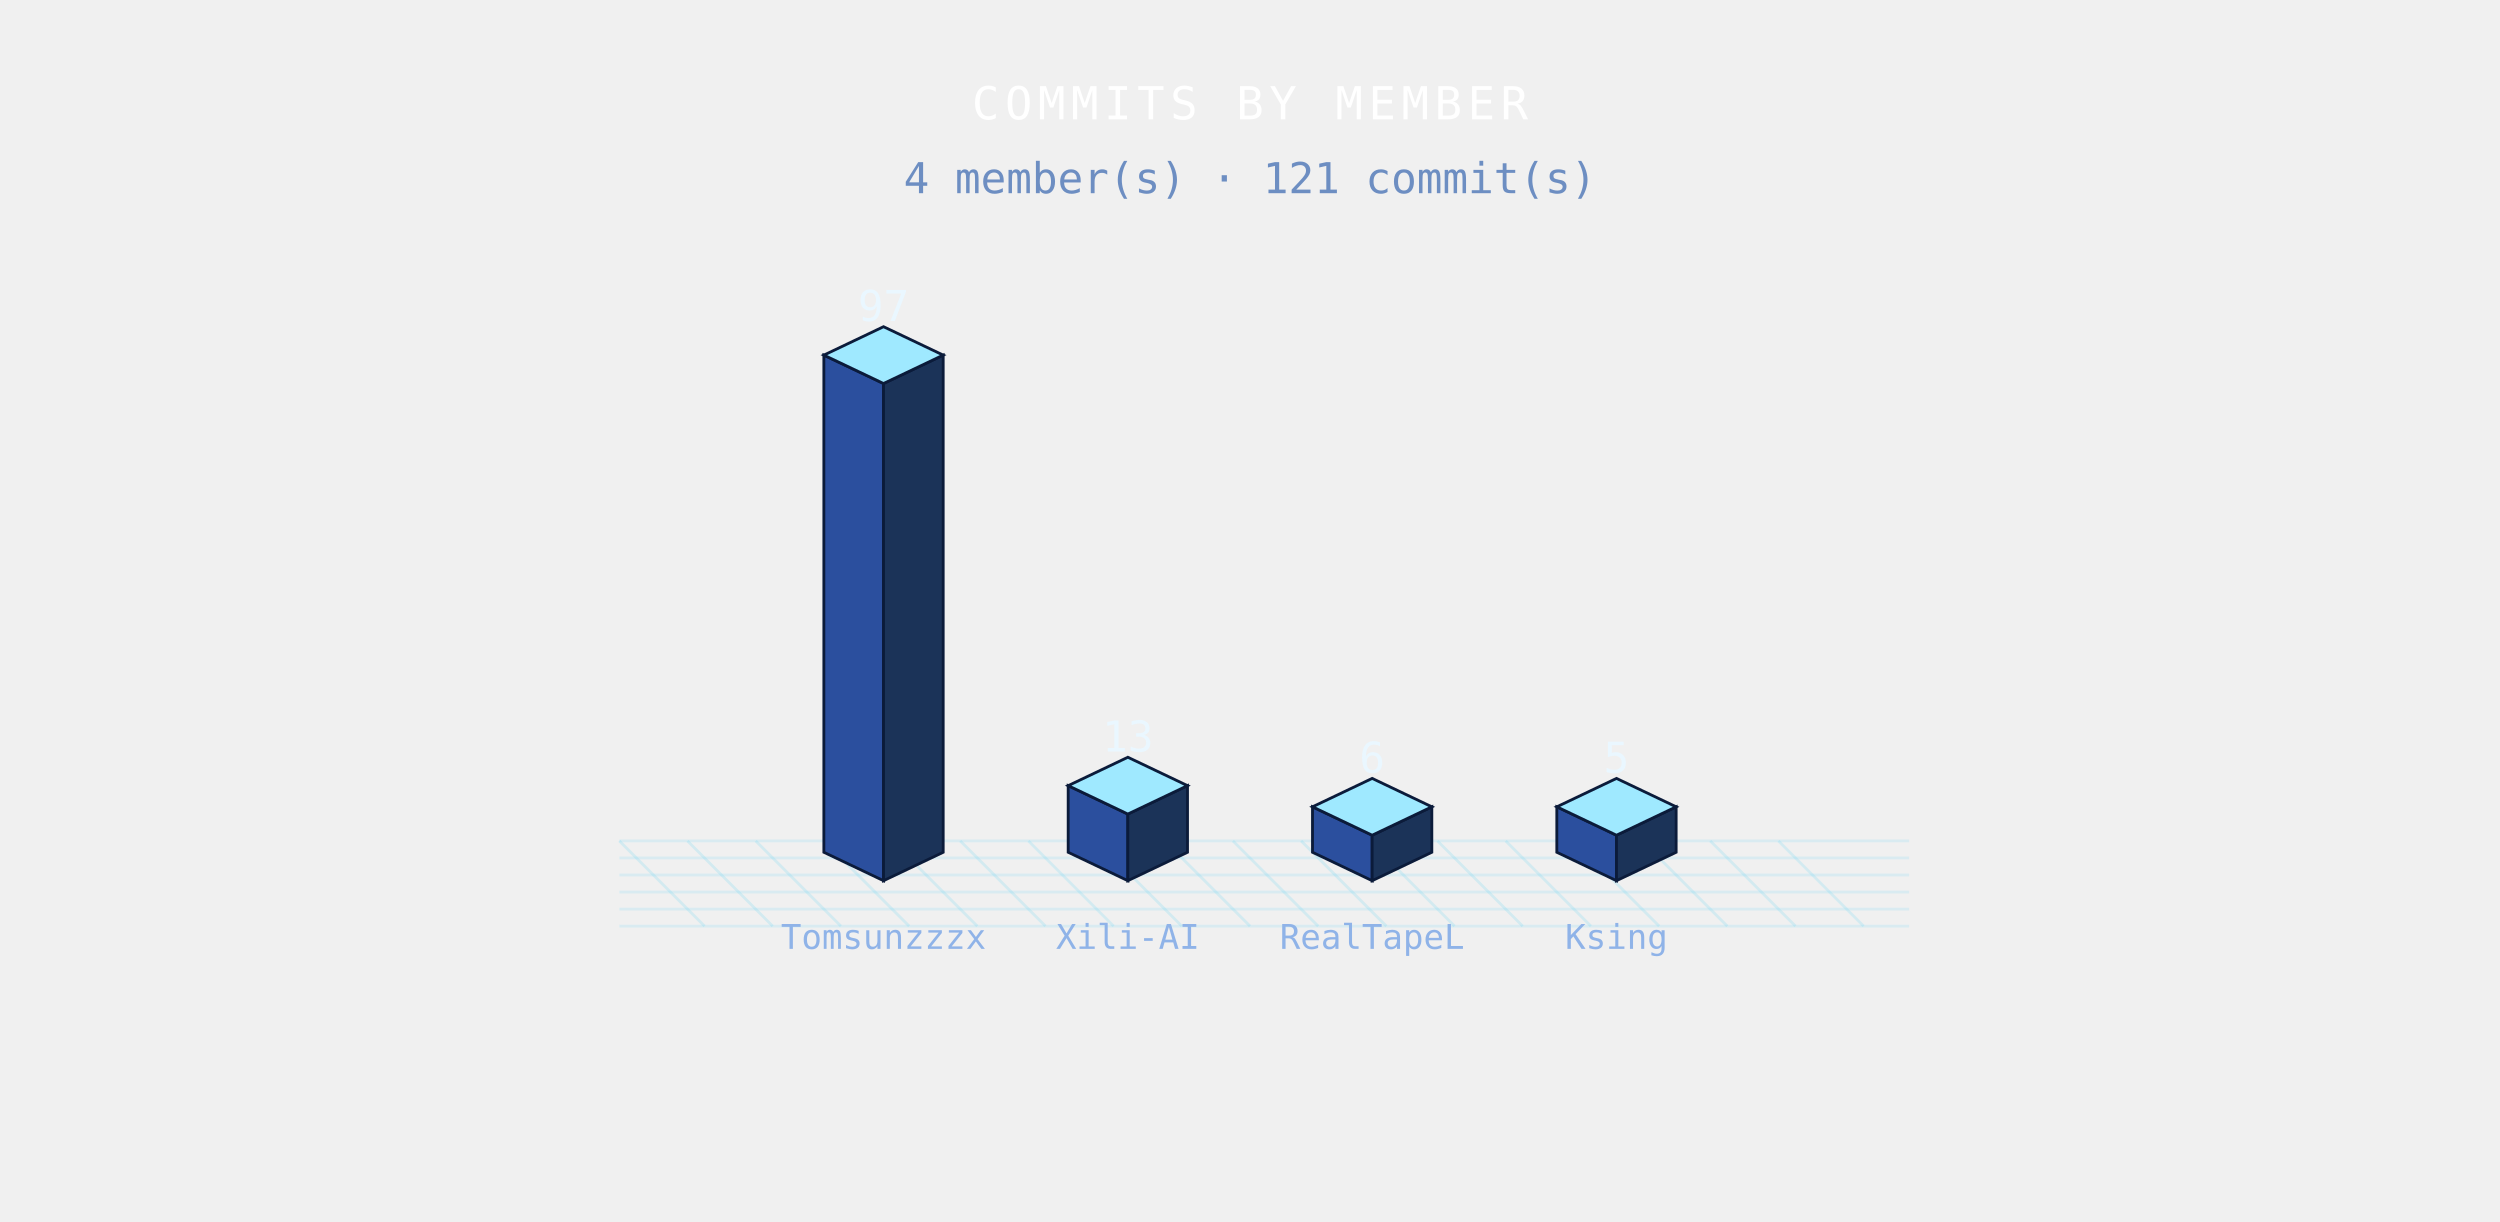
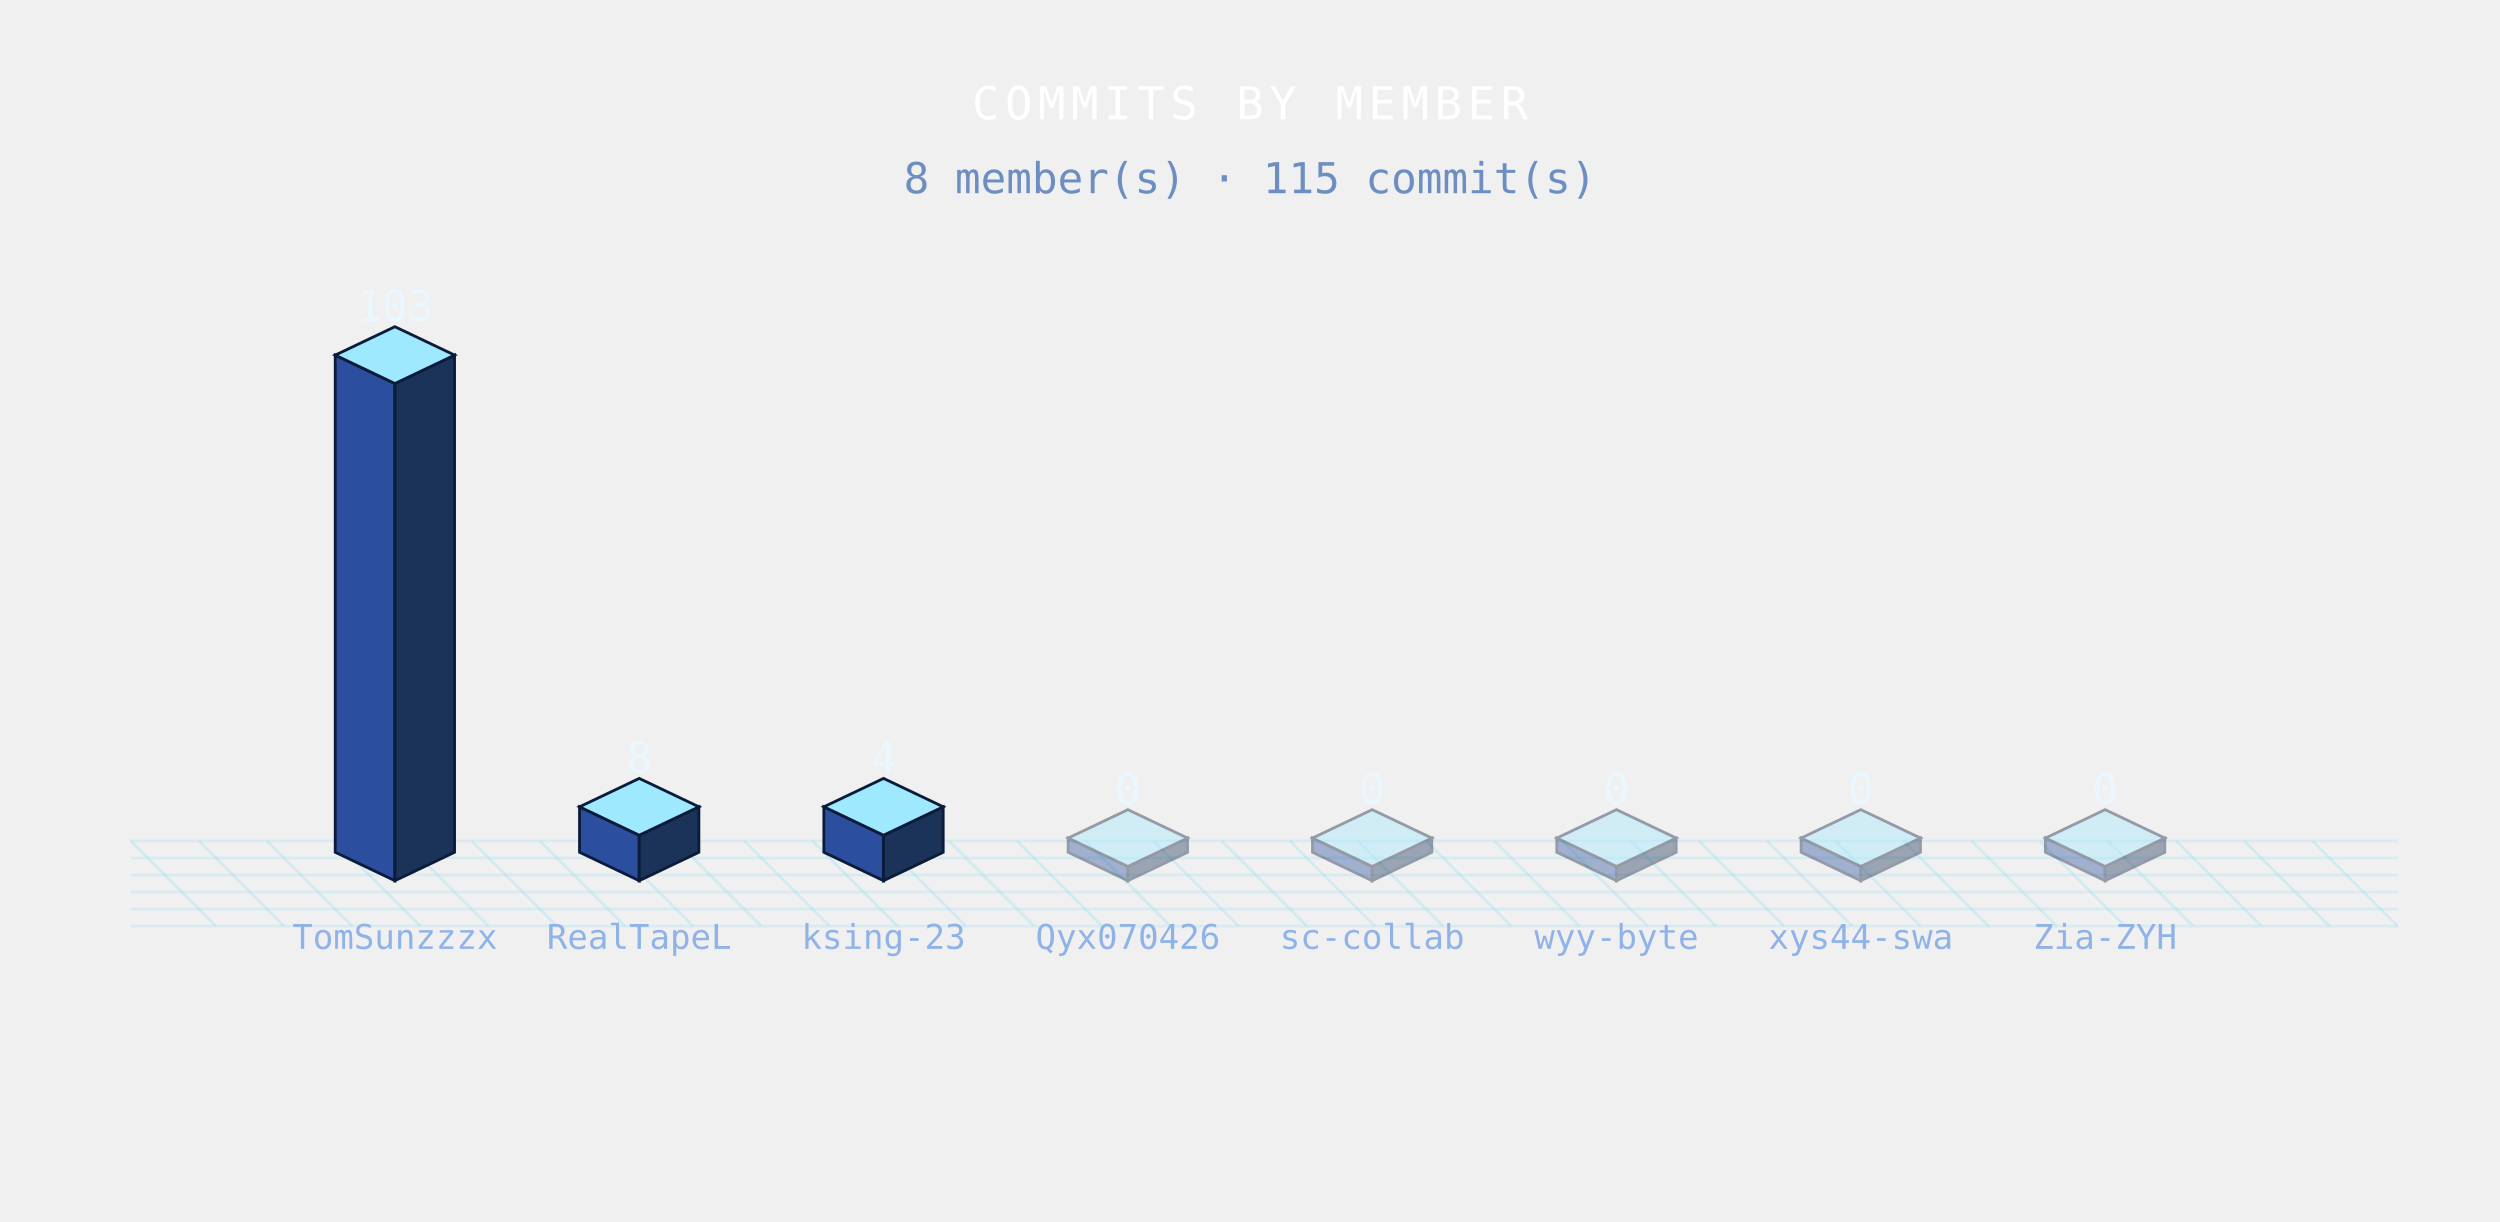
<svg xmlns="http://www.w3.org/2000/svg" width="880" height="430" viewBox="0 0 880 430" role="img">
  <defs>
    <style>

.bar{animation:bg 3.6s ease-in-out infinite;}
@keyframes bg{0%,100%{filter:brightness(.76)}50%{filter:brightness(1.4)}}
.floor{animation:fg 3.6s ease-in-out infinite;}
@keyframes fg{0%,100%{opacity:.5}50%{opacity:1}}

</style>
  </defs>
  <g class="floor">
-     <line x1="218" y1="296" x2="248" y2="326" stroke="rgba(95,211,243,.20)" stroke-width="1" />
-     <line x1="242" y1="296" x2="272" y2="326" stroke="rgba(95,211,243,.20)" stroke-width="1" />
-     <line x1="266" y1="296" x2="296" y2="326" stroke="rgba(95,211,243,.20)" stroke-width="1" />
-     <line x1="290" y1="296" x2="320" y2="326" stroke="rgba(95,211,243,.20)" stroke-width="1" />
-     <line x1="314" y1="296" x2="344" y2="326" stroke="rgba(95,211,243,.20)" stroke-width="1" />
-     <line x1="338" y1="296" x2="368" y2="326" stroke="rgba(95,211,243,.20)" stroke-width="1" />
-     <line x1="362" y1="296" x2="392" y2="326" stroke="rgba(95,211,243,.20)" stroke-width="1" />
-     <line x1="386" y1="296" x2="416" y2="326" stroke="rgba(95,211,243,.20)" stroke-width="1" />
-     <line x1="410" y1="296" x2="440" y2="326" stroke="rgba(95,211,243,.20)" stroke-width="1" />
-     <line x1="434" y1="296" x2="464" y2="326" stroke="rgba(95,211,243,.20)" stroke-width="1" />
-     <line x1="458" y1="296" x2="488" y2="326" stroke="rgba(95,211,243,.20)" stroke-width="1" />
-     <line x1="482" y1="296" x2="512" y2="326" stroke="rgba(95,211,243,.20)" stroke-width="1" />
-     <line x1="506" y1="296" x2="536" y2="326" stroke="rgba(95,211,243,.20)" stroke-width="1" />
-     <line x1="530" y1="296" x2="560" y2="326" stroke="rgba(95,211,243,.20)" stroke-width="1" />
-     <line x1="554" y1="296" x2="584" y2="326" stroke="rgba(95,211,243,.20)" stroke-width="1" />
-     <line x1="578" y1="296" x2="608" y2="326" stroke="rgba(95,211,243,.20)" stroke-width="1" />
-     <line x1="602" y1="296" x2="632" y2="326" stroke="rgba(95,211,243,.20)" stroke-width="1" />
-     <line x1="626" y1="296" x2="656" y2="326" stroke="rgba(95,211,243,.20)" stroke-width="1" />
-     <line x1="218" y1="296" x2="672" y2="296" stroke="rgba(95,211,243,.16)" stroke-width="1" />
-     <line x1="218" y1="302" x2="672" y2="302" stroke="rgba(95,211,243,.16)" stroke-width="1" />
-     <line x1="218" y1="308" x2="672" y2="308" stroke="rgba(95,211,243,.16)" stroke-width="1" />
-     <line x1="218" y1="314" x2="672" y2="314" stroke="rgba(95,211,243,.16)" stroke-width="1" />
-     <line x1="218" y1="320" x2="672" y2="320" stroke="rgba(95,211,243,.16)" stroke-width="1" />
-     <line x1="218" y1="326" x2="672" y2="326" stroke="rgba(95,211,243,.16)" stroke-width="1" />
+     <line x1="46" y1="296" x2="76" y2="326" stroke="rgba(95,211,243,.20)" stroke-width="1" />
+     <line x1="70" y1="296" x2="100" y2="326" stroke="rgba(95,211,243,.20)" stroke-width="1" />
+     <line x1="94" y1="296" x2="124" y2="326" stroke="rgba(95,211,243,.20)" stroke-width="1" />
+     <line x1="118" y1="296" x2="148" y2="326" stroke="rgba(95,211,243,.20)" stroke-width="1" />
+     <line x1="142" y1="296" x2="172" y2="326" stroke="rgba(95,211,243,.20)" stroke-width="1" />
+     <line x1="166" y1="296" x2="196" y2="326" stroke="rgba(95,211,243,.20)" stroke-width="1" />
+     <line x1="190" y1="296" x2="220" y2="326" stroke="rgba(95,211,243,.20)" stroke-width="1" />
+     <line x1="214" y1="296" x2="244" y2="326" stroke="rgba(95,211,243,.20)" stroke-width="1" />
+     <line x1="238" y1="296" x2="268" y2="326" stroke="rgba(95,211,243,.20)" stroke-width="1" />
+     <line x1="262" y1="296" x2="292" y2="326" stroke="rgba(95,211,243,.20)" stroke-width="1" />
+     <line x1="286" y1="296" x2="316" y2="326" stroke="rgba(95,211,243,.20)" stroke-width="1" />
+     <line x1="310" y1="296" x2="340" y2="326" stroke="rgba(95,211,243,.20)" stroke-width="1" />
+     <line x1="334" y1="296" x2="364" y2="326" stroke="rgba(95,211,243,.20)" stroke-width="1" />
+     <line x1="358" y1="296" x2="388" y2="326" stroke="rgba(95,211,243,.20)" stroke-width="1" />
+     <line x1="382" y1="296" x2="412" y2="326" stroke="rgba(95,211,243,.20)" stroke-width="1" />
+     <line x1="406" y1="296" x2="436" y2="326" stroke="rgba(95,211,243,.20)" stroke-width="1" />
+     <line x1="430" y1="296" x2="460" y2="326" stroke="rgba(95,211,243,.20)" stroke-width="1" />
+     <line x1="454" y1="296" x2="484" y2="326" stroke="rgba(95,211,243,.20)" stroke-width="1" />
+     <line x1="478" y1="296" x2="508" y2="326" stroke="rgba(95,211,243,.20)" stroke-width="1" />
+     <line x1="502" y1="296" x2="532" y2="326" stroke="rgba(95,211,243,.20)" stroke-width="1" />
+     <line x1="526" y1="296" x2="556" y2="326" stroke="rgba(95,211,243,.20)" stroke-width="1" />
+     <line x1="550" y1="296" x2="580" y2="326" stroke="rgba(95,211,243,.20)" stroke-width="1" />
+     <line x1="574" y1="296" x2="604" y2="326" stroke="rgba(95,211,243,.20)" stroke-width="1" />
+     <line x1="598" y1="296" x2="628" y2="326" stroke="rgba(95,211,243,.20)" stroke-width="1" />
+     <line x1="622" y1="296" x2="652" y2="326" stroke="rgba(95,211,243,.20)" stroke-width="1" />
+     <line x1="646" y1="296" x2="676" y2="326" stroke="rgba(95,211,243,.20)" stroke-width="1" />
+     <line x1="670" y1="296" x2="700" y2="326" stroke="rgba(95,211,243,.20)" stroke-width="1" />
+     <line x1="694" y1="296" x2="724" y2="326" stroke="rgba(95,211,243,.20)" stroke-width="1" />
+     <line x1="718" y1="296" x2="748" y2="326" stroke="rgba(95,211,243,.20)" stroke-width="1" />
+     <line x1="742" y1="296" x2="772" y2="326" stroke="rgba(95,211,243,.20)" stroke-width="1" />
+     <line x1="766" y1="296" x2="796" y2="326" stroke="rgba(95,211,243,.20)" stroke-width="1" />
+     <line x1="790" y1="296" x2="820" y2="326" stroke="rgba(95,211,243,.20)" stroke-width="1" />
+     <line x1="814" y1="296" x2="844" y2="326" stroke="rgba(95,211,243,.20)" stroke-width="1" />
+     <line x1="46" y1="296" x2="844" y2="296" stroke="rgba(95,211,243,.16)" stroke-width="1" />
+     <line x1="46" y1="302" x2="844" y2="302" stroke="rgba(95,211,243,.16)" stroke-width="1" />
+     <line x1="46" y1="308" x2="844" y2="308" stroke="rgba(95,211,243,.16)" stroke-width="1" />
+     <line x1="46" y1="314" x2="844" y2="314" stroke="rgba(95,211,243,.16)" stroke-width="1" />
+     <line x1="46" y1="320" x2="844" y2="320" stroke="rgba(95,211,243,.16)" stroke-width="1" />
+     <line x1="46" y1="326" x2="844" y2="326" stroke="rgba(95,211,243,.16)" stroke-width="1" />
  </g>
  <g class="bar" style="animation-delay:0.00s">
-     <polygon points="290,125 311,135 311,310 290,300" fill="#2b4f9e" stroke="#0b1b3a" stroke-width="1" />
-     <polygon points="311,135 332,125 332,300 311,310" fill="#1b3358" stroke="#0b1b3a" stroke-width="1" />
-     <polygon points="311,115 332,125 311,135 290,125" fill="#9fe9ff" stroke="#0b1b3a" stroke-width="1" />
+     <polygon points="118,125 139,135 139,310 118,300" fill="#2b4f9e" stroke="#0b1b3a" stroke-width="1" />
+     <polygon points="139,135 160,125 160,300 139,310" fill="#1b3358" stroke="#0b1b3a" stroke-width="1" />
+     <polygon points="139,115 160,125 139,135 118,125" fill="#9fe9ff" stroke="#0b1b3a" stroke-width="1" />
  </g>
  <g class="bar" style="animation-delay:0.12s">
-     <polygon points="376,276.55 397,286.55 397,310 376,300" fill="#2b4f9e" stroke="#0b1b3a" stroke-width="1" />
-     <polygon points="397,286.55 418,276.55 418,300 397,310" fill="#1b3358" stroke="#0b1b3a" stroke-width="1" />
-     <polygon points="397,266.55 418,276.55 397,286.55 376,276.55" fill="#9fe9ff" stroke="#0b1b3a" stroke-width="1" />
+     <polygon points="204,284 225,294 225,310 204,300" fill="#2b4f9e" stroke="#0b1b3a" stroke-width="1" />
+     <polygon points="225,294 246,284 246,300 225,310" fill="#1b3358" stroke="#0b1b3a" stroke-width="1" />
+     <polygon points="225,274 246,284 225,294 204,284" fill="#9fe9ff" stroke="#0b1b3a" stroke-width="1" />
  </g>
  <g class="bar" style="animation-delay:0.24s">
-     <polygon points="462,284 483,294 483,310 462,300" fill="#2b4f9e" stroke="#0b1b3a" stroke-width="1" />
-     <polygon points="483,294 504,284 504,300 483,310" fill="#1b3358" stroke="#0b1b3a" stroke-width="1" />
-     <polygon points="483,274 504,284 483,294 462,284" fill="#9fe9ff" stroke="#0b1b3a" stroke-width="1" />
+     <polygon points="290,284 311,294 311,310 290,300" fill="#2b4f9e" stroke="#0b1b3a" stroke-width="1" />
+     <polygon points="311,294 332,284 332,300 311,310" fill="#1b3358" stroke="#0b1b3a" stroke-width="1" />
+     <polygon points="311,274 332,284 311,294 290,284" fill="#9fe9ff" stroke="#0b1b3a" stroke-width="1" />
  </g>
-   <g class="bar" style="animation-delay:0.36s">
-     <polygon points="548,284 569,294 569,310 548,300" fill="#2b4f9e" stroke="#0b1b3a" stroke-width="1" />
-     <polygon points="569,294 590,284 590,300 569,310" fill="#1b3358" stroke="#0b1b3a" stroke-width="1" />
-     <polygon points="569,274 590,284 569,294 548,284" fill="#9fe9ff" stroke="#0b1b3a" stroke-width="1" />
+   <g class="bar" style="animation-delay:0.36s" opacity=".4">
+     <polygon points="376,295 397,305 397,310 376,300" fill="#2b4f9e" stroke="#0b1b3a" stroke-width="1" />
+     <polygon points="397,305 418,295 418,300 397,310" fill="#1b3358" stroke="#0b1b3a" stroke-width="1" />
+     <polygon points="397,285 418,295 397,305 376,295" fill="#9fe9ff" stroke="#0b1b3a" stroke-width="1" />
  </g>
-   <text x="311" y="113" font-family="monospace" font-size="15" font-weight="normal" fill="#eaf7ff" text-anchor="middle" letter-spacing="0" opacity="1">97</text>
-   <text x="311" y="334" font-family="monospace" font-size="12" font-weight="normal" fill="#8fb3e8" text-anchor="middle" letter-spacing="0" opacity="1">Tomsunzzzx</text>
-   <text x="397" y="264.55" font-family="monospace" font-size="15" font-weight="normal" fill="#eaf7ff" text-anchor="middle" letter-spacing="0" opacity="1">13</text>
-   <text x="397" y="334" font-family="monospace" font-size="12" font-weight="normal" fill="#8fb3e8" text-anchor="middle" letter-spacing="0" opacity="1">Xili-AI</text>
-   <text x="483" y="272" font-family="monospace" font-size="15" font-weight="normal" fill="#eaf7ff" text-anchor="middle" letter-spacing="0" opacity="1">6</text>
-   <text x="483" y="334" font-family="monospace" font-size="12" font-weight="normal" fill="#8fb3e8" text-anchor="middle" letter-spacing="0" opacity="1">RealTapeL</text>
-   <text x="569" y="272" font-family="monospace" font-size="15" font-weight="normal" fill="#eaf7ff" text-anchor="middle" letter-spacing="0" opacity="1">5</text>
-   <text x="569" y="334" font-family="monospace" font-size="12" font-weight="normal" fill="#8fb3e8" text-anchor="middle" letter-spacing="0" opacity="1">Ksing</text>
+   <g class="bar" style="animation-delay:0.48s" opacity=".4">
+     <polygon points="462,295 483,305 483,310 462,300" fill="#2b4f9e" stroke="#0b1b3a" stroke-width="1" />
+     <polygon points="483,305 504,295 504,300 483,310" fill="#1b3358" stroke="#0b1b3a" stroke-width="1" />
+     <polygon points="483,285 504,295 483,305 462,295" fill="#9fe9ff" stroke="#0b1b3a" stroke-width="1" />
+   </g>
+   <g class="bar" style="animation-delay:0.60s" opacity=".4">
+     <polygon points="548,295 569,305 569,310 548,300" fill="#2b4f9e" stroke="#0b1b3a" stroke-width="1" />
+     <polygon points="569,305 590,295 590,300 569,310" fill="#1b3358" stroke="#0b1b3a" stroke-width="1" />
+     <polygon points="569,285 590,295 569,305 548,295" fill="#9fe9ff" stroke="#0b1b3a" stroke-width="1" />
+   </g>
+   <g class="bar" style="animation-delay:0.72s" opacity=".4">
+     <polygon points="634,295 655,305 655,310 634,300" fill="#2b4f9e" stroke="#0b1b3a" stroke-width="1" />
+     <polygon points="655,305 676,295 676,300 655,310" fill="#1b3358" stroke="#0b1b3a" stroke-width="1" />
+     <polygon points="655,285 676,295 655,305 634,295" fill="#9fe9ff" stroke="#0b1b3a" stroke-width="1" />
+   </g>
+   <g class="bar" style="animation-delay:0.84s" opacity=".4">
+     <polygon points="720,295 741,305 741,310 720,300" fill="#2b4f9e" stroke="#0b1b3a" stroke-width="1" />
+     <polygon points="741,305 762,295 762,300 741,310" fill="#1b3358" stroke="#0b1b3a" stroke-width="1" />
+     <polygon points="741,285 762,295 741,305 720,295" fill="#9fe9ff" stroke="#0b1b3a" stroke-width="1" />
+   </g>
+   <text x="139" y="113" font-family="monospace" font-size="15" font-weight="normal" fill="#eaf7ff" text-anchor="middle" letter-spacing="0" opacity="1">103</text>
+   <text x="139" y="334" font-family="monospace" font-size="12" font-weight="normal" fill="#8fb3e8" text-anchor="middle" letter-spacing="0" opacity="1">TomSunzzzx</text>
+   <text x="225" y="272" font-family="monospace" font-size="15" font-weight="normal" fill="#eaf7ff" text-anchor="middle" letter-spacing="0" opacity="1">8</text>
+   <text x="225" y="334" font-family="monospace" font-size="12" font-weight="normal" fill="#8fb3e8" text-anchor="middle" letter-spacing="0" opacity="1">RealTapeL</text>
+   <text x="311" y="272" font-family="monospace" font-size="15" font-weight="normal" fill="#eaf7ff" text-anchor="middle" letter-spacing="0" opacity="1">4</text>
+   <text x="311" y="334" font-family="monospace" font-size="12" font-weight="normal" fill="#8fb3e8" text-anchor="middle" letter-spacing="0" opacity="1">ksing-23</text>
+   <text x="397" y="283" font-family="monospace" font-size="15" font-weight="normal" fill="#eaf7ff" text-anchor="middle" letter-spacing="0" opacity="1">0</text>
+   <text x="397" y="334" font-family="monospace" font-size="12" font-weight="normal" fill="#8fb3e8" text-anchor="middle" letter-spacing="0" opacity="1">Qyx070426</text>
+   <text x="483" y="283" font-family="monospace" font-size="15" font-weight="normal" fill="#eaf7ff" text-anchor="middle" letter-spacing="0" opacity="1">0</text>
+   <text x="483" y="334" font-family="monospace" font-size="12" font-weight="normal" fill="#8fb3e8" text-anchor="middle" letter-spacing="0" opacity="1">sc-collab</text>
+   <text x="569" y="283" font-family="monospace" font-size="15" font-weight="normal" fill="#eaf7ff" text-anchor="middle" letter-spacing="0" opacity="1">0</text>
+   <text x="569" y="334" font-family="monospace" font-size="12" font-weight="normal" fill="#8fb3e8" text-anchor="middle" letter-spacing="0" opacity="1">wyy-byte</text>
+   <text x="655" y="283" font-family="monospace" font-size="15" font-weight="normal" fill="#eaf7ff" text-anchor="middle" letter-spacing="0" opacity="1">0</text>
+   <text x="655" y="334" font-family="monospace" font-size="12" font-weight="normal" fill="#8fb3e8" text-anchor="middle" letter-spacing="0" opacity="1">xys44-swa</text>
+   <text x="741" y="283" font-family="monospace" font-size="15" font-weight="normal" fill="#eaf7ff" text-anchor="middle" letter-spacing="0" opacity="1">0</text>
+   <text x="741" y="334" font-family="monospace" font-size="12" font-weight="normal" fill="#8fb3e8" text-anchor="middle" letter-spacing="0" opacity="1">Zia-ZYH</text>
  <text x="440" y="42" font-family="monospace" font-size="16" font-weight="normal" fill="#fff" text-anchor="middle" letter-spacing="2" opacity="1">COMMITS BY MEMBER</text>
-   <text x="440" y="68" font-family="monospace" font-size="15" font-weight="normal" fill="#6d8ec2" text-anchor="middle" letter-spacing="0" opacity="1">4 member(s) · 121 commit(s)</text>
+   <text x="440" y="68" font-family="monospace" font-size="15" font-weight="normal" fill="#6d8ec2" text-anchor="middle" letter-spacing="0" opacity="1">8 member(s) · 115 commit(s)</text>
</svg>
